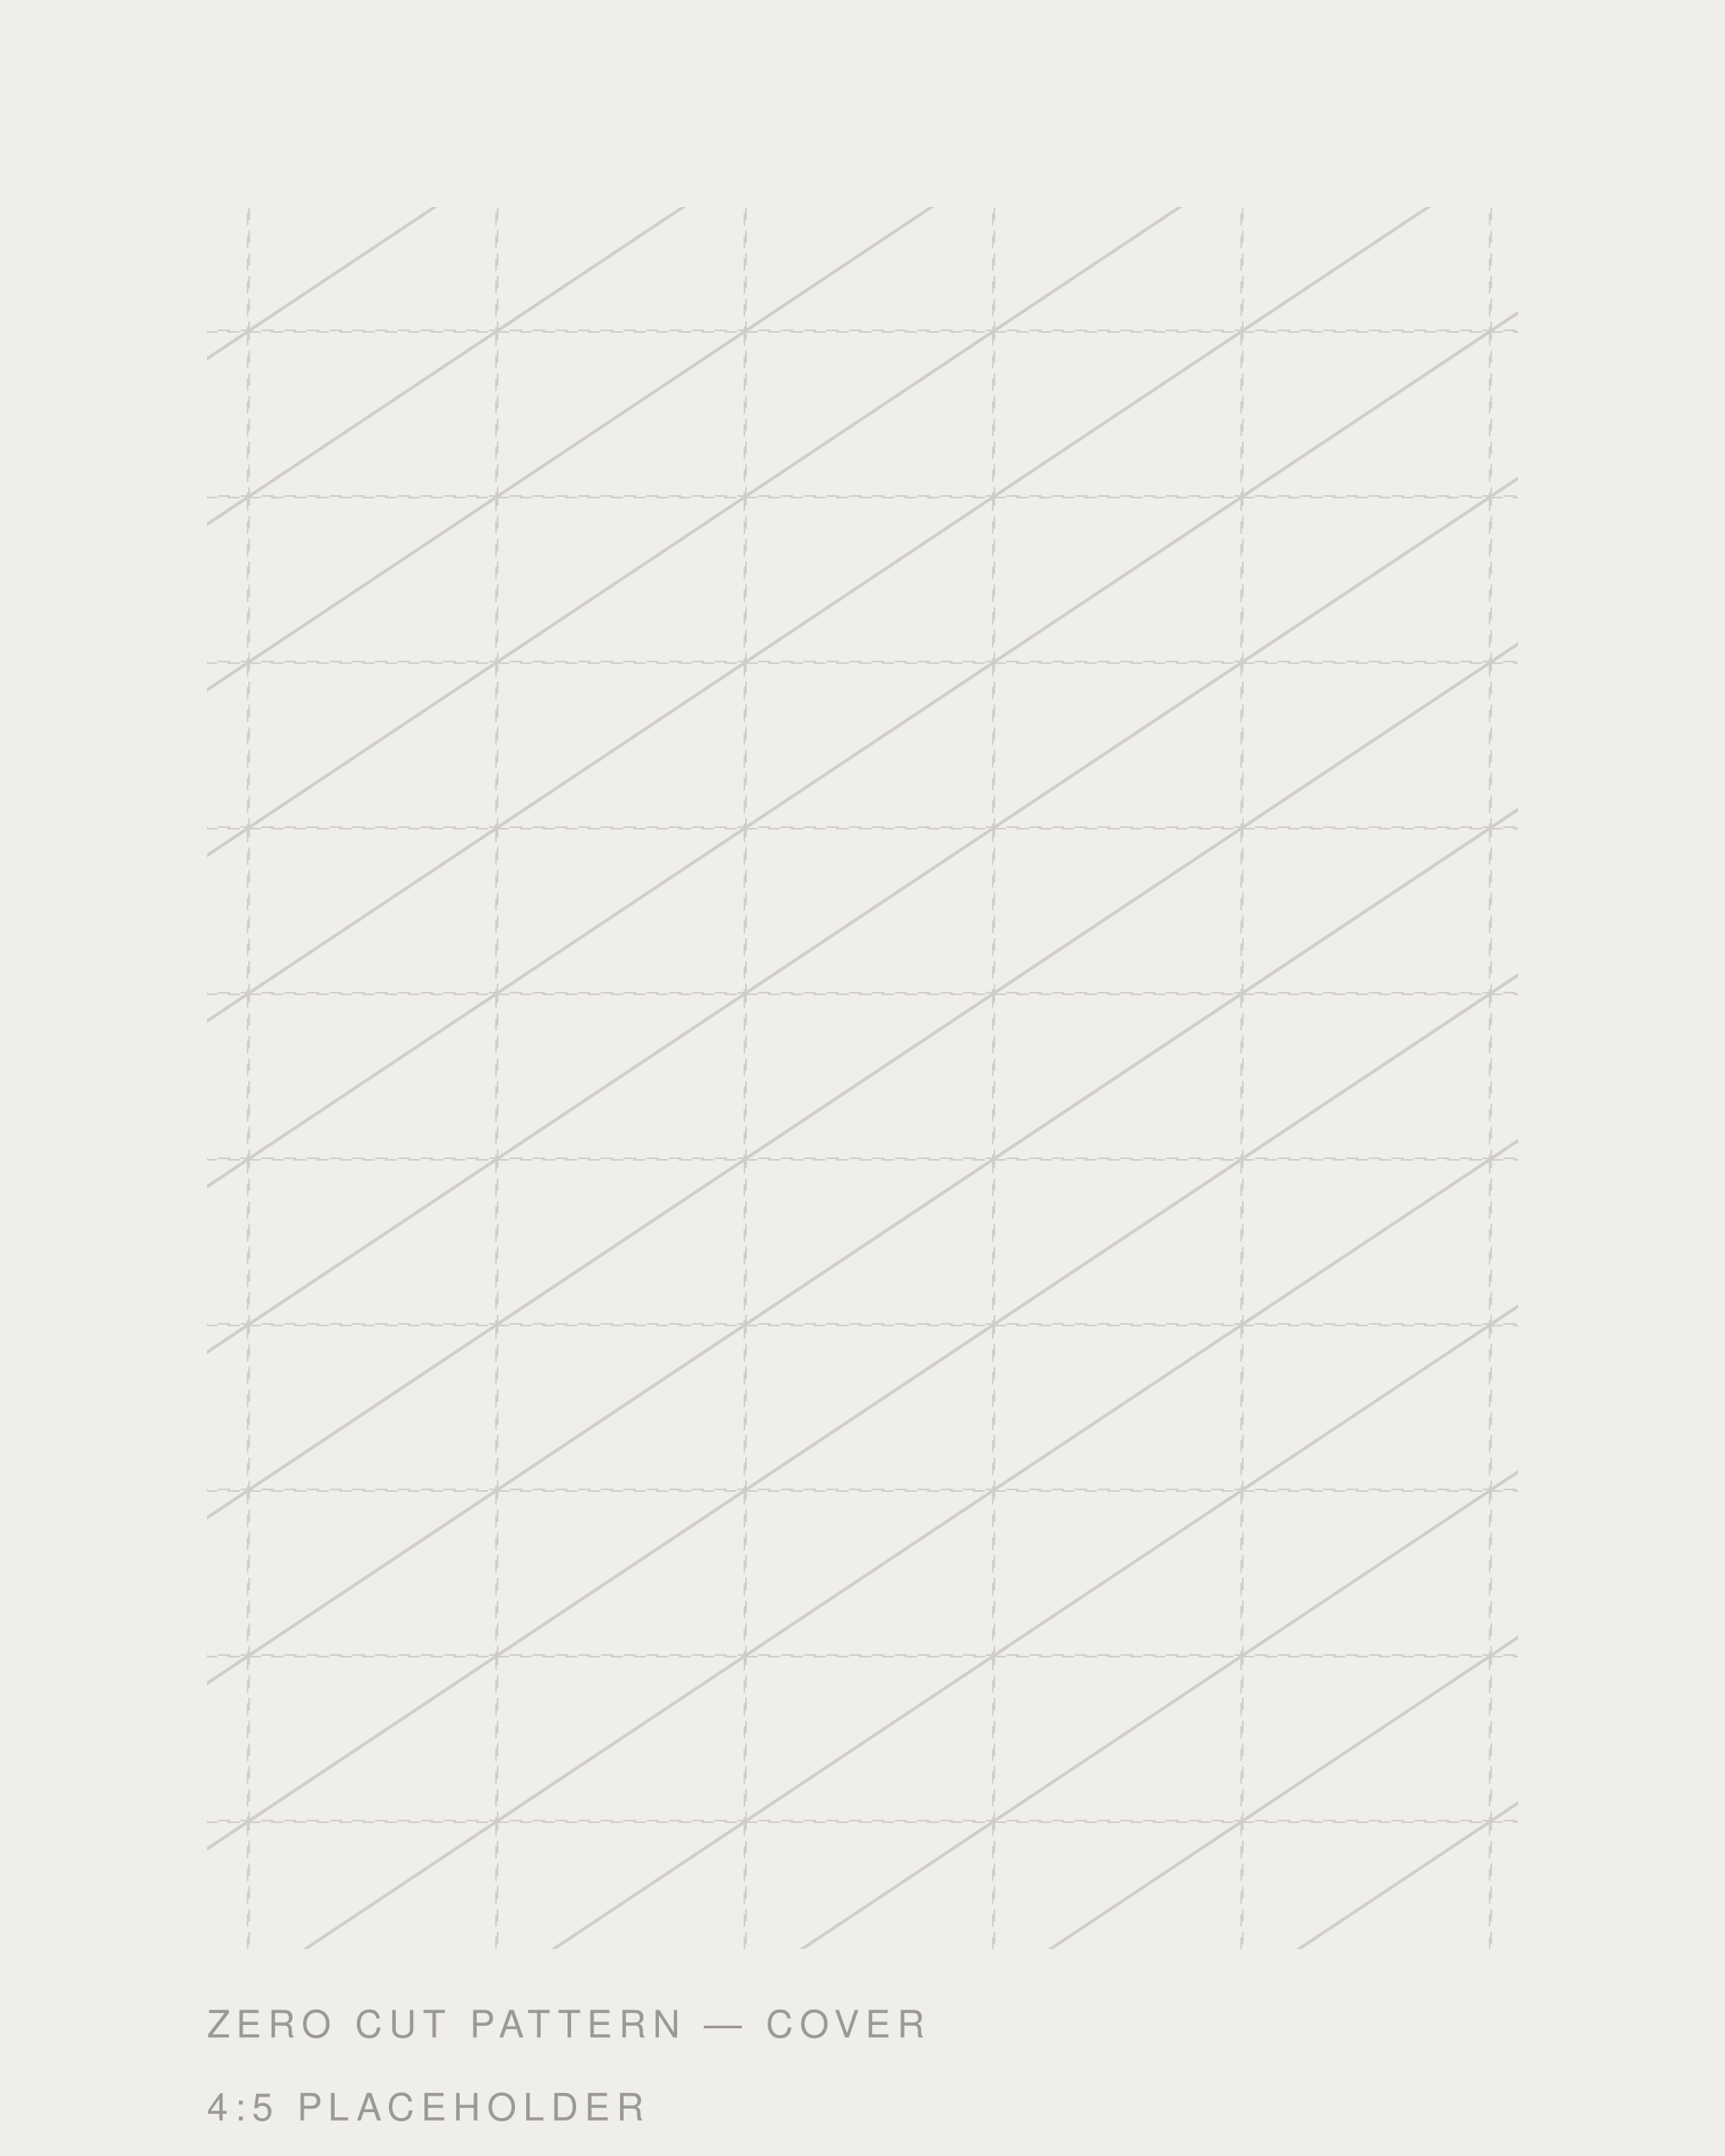
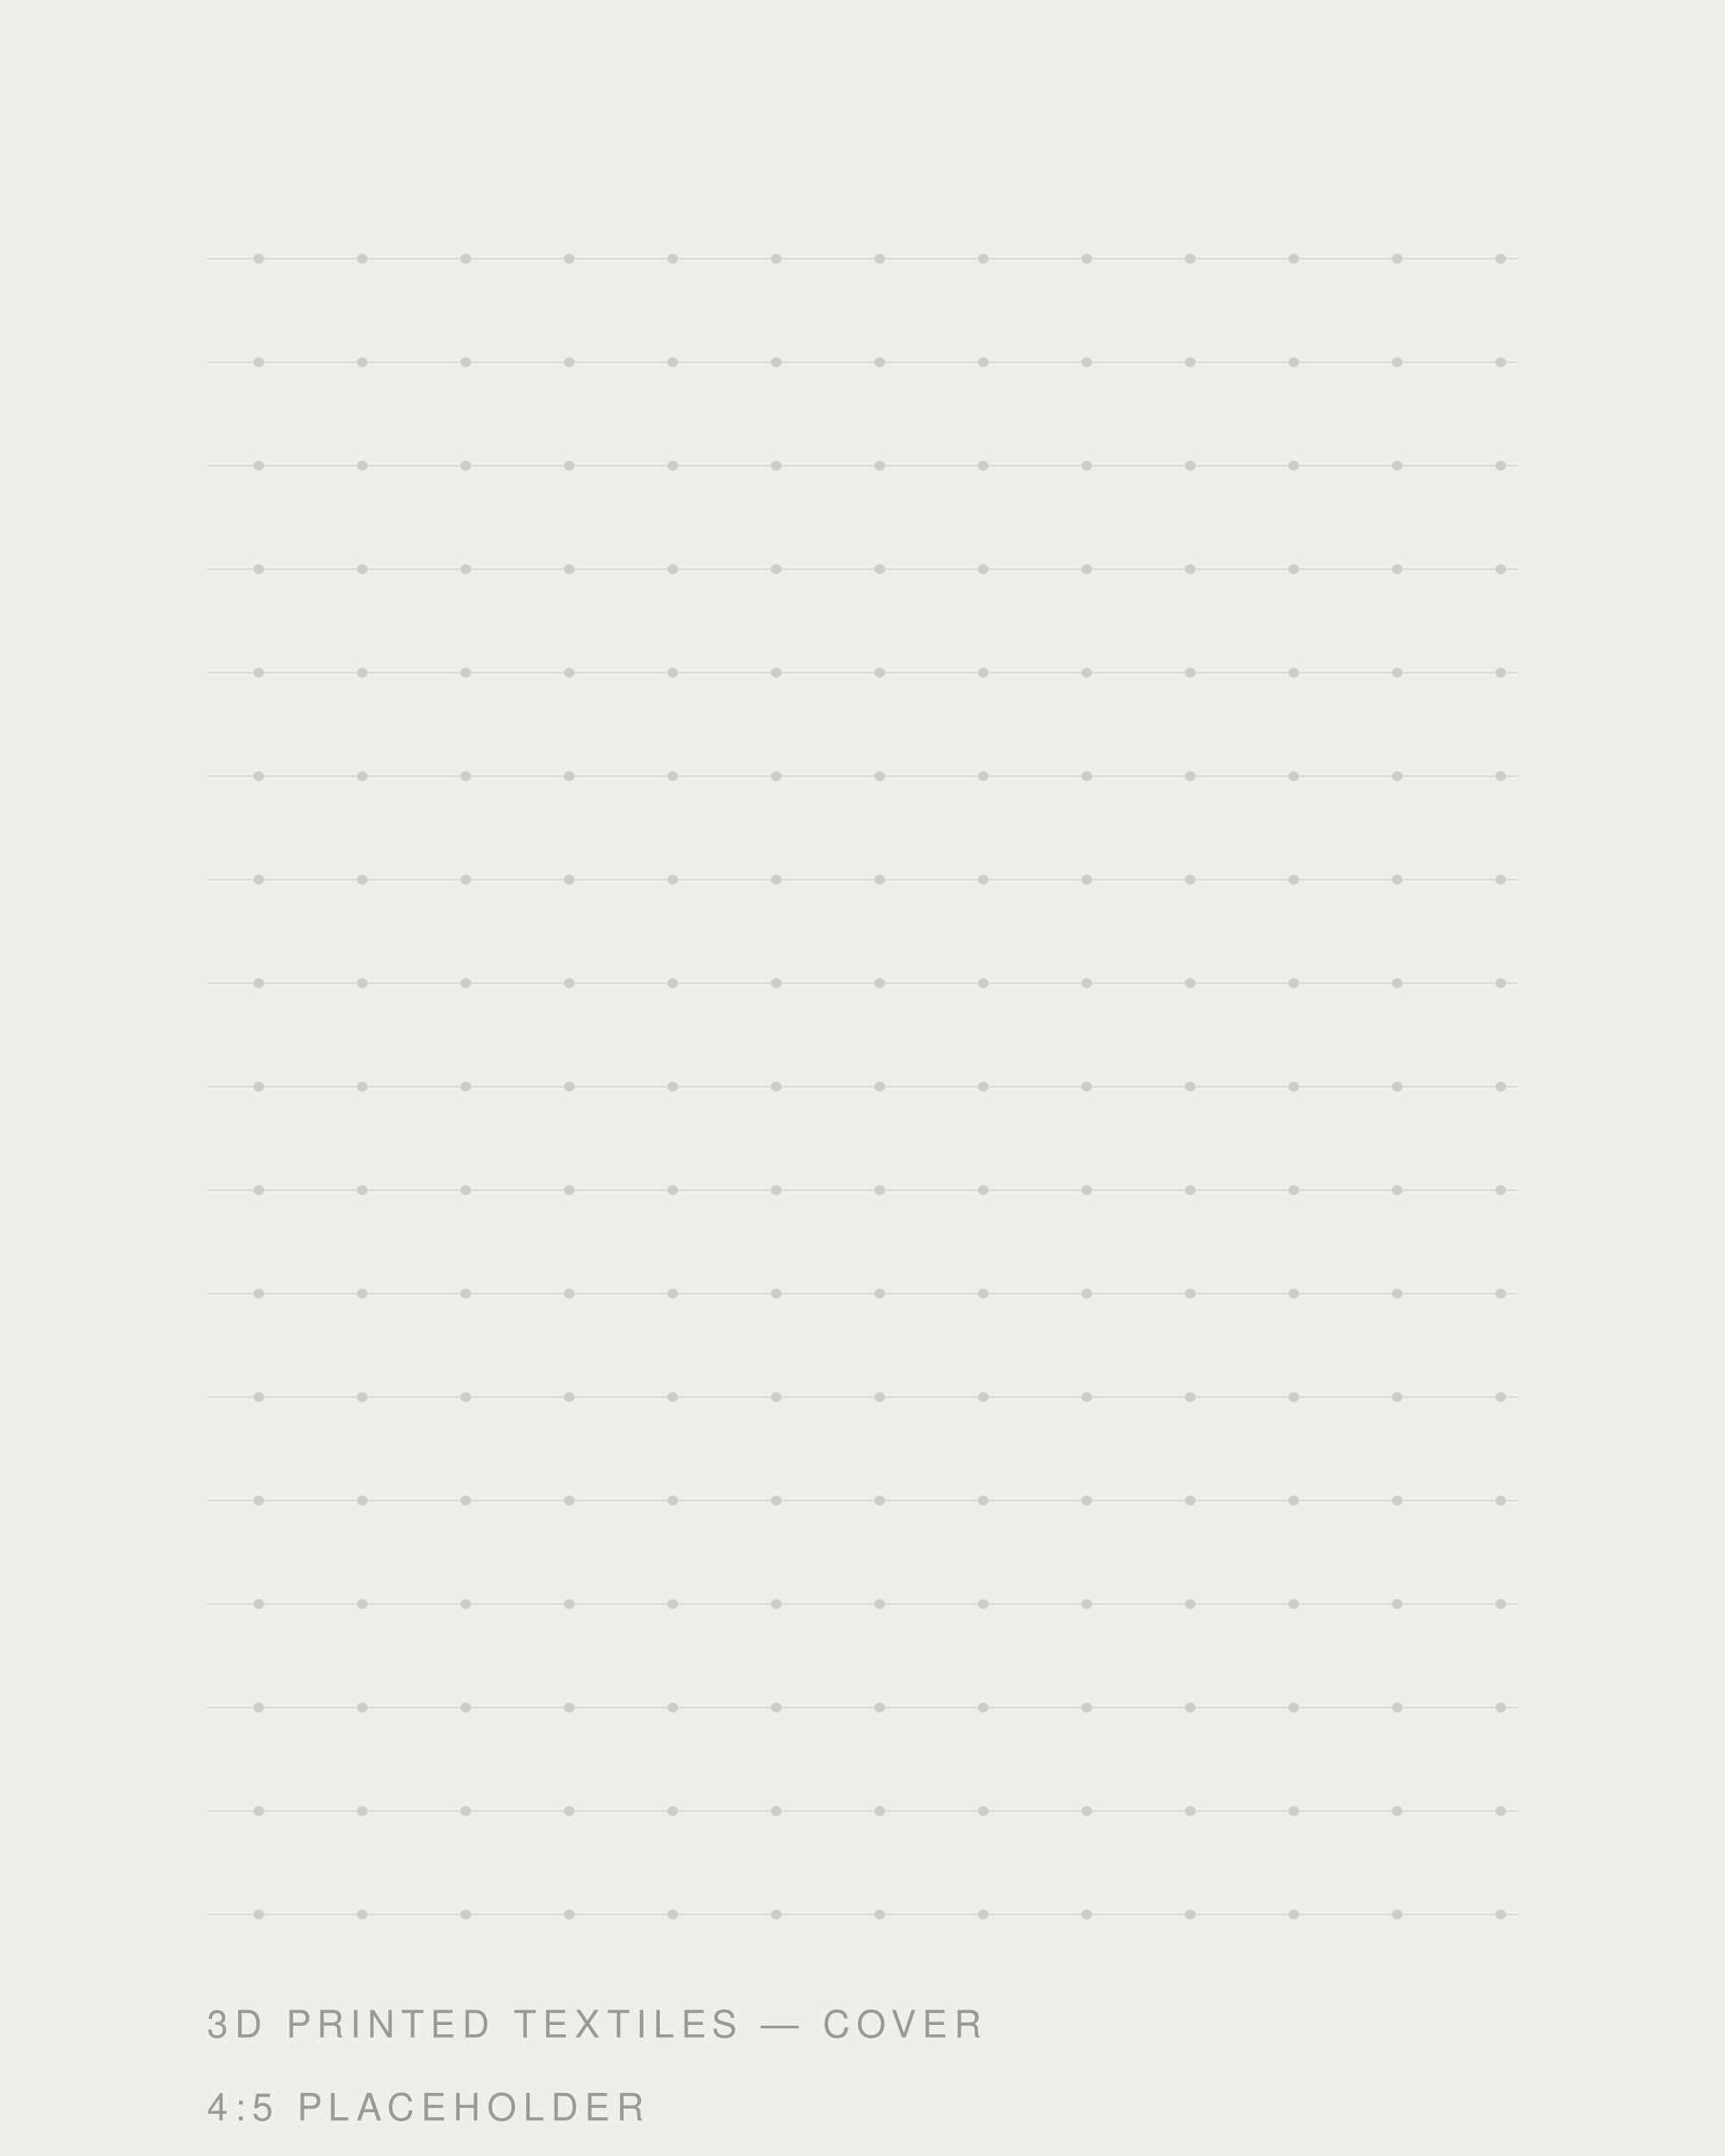
<svg xmlns="http://www.w3.org/2000/svg" width="1600" height="2000" viewBox="0 0 1600 2000">
  <defs>
-     <pattern id="p" width="230.4" height="153.6" patternUnits="userSpaceOnUse">
-       <rect x="0" y="0" width="230.4" height="153.6" fill="none" stroke="#cfcdc7" stroke-width="2.9" stroke-dasharray="11.5 9.6" />
-       <path d="M0,153.6 L230.4,0" stroke="#cfcdc7" stroke-width="2.9" />
+     <pattern id="p" width="96.0" height="96.0" patternUnits="userSpaceOnUse">
+       <circle cx="48.0" cy="48.0" r="4.8" fill="#cfcdc7" />
+       <path d="M0,48.0 H96.0" stroke="#cfcdc7" stroke-width="1.4" opacity=".6" />
    </pattern>
  </defs>
  <rect width="1600" height="2000" fill="#efeeeb" />
  <rect x="192" y="192" width="1216" height="1616" fill="url(#p)" />
  <g font-family="Helvetica Neue, Helvetica, Arial, sans-serif" font-size="35" fill="#9b9993" letter-spacing="6.3">
-     <text x="192" y="1890">ZERO CUT PATTERN — COVER</text>
+     <text x="192" y="1890">3D PRINTED TEXTILES — COVER</text>
    <text x="192" y="1967">4:5 PLACEHOLDER</text>
  </g>
</svg>
